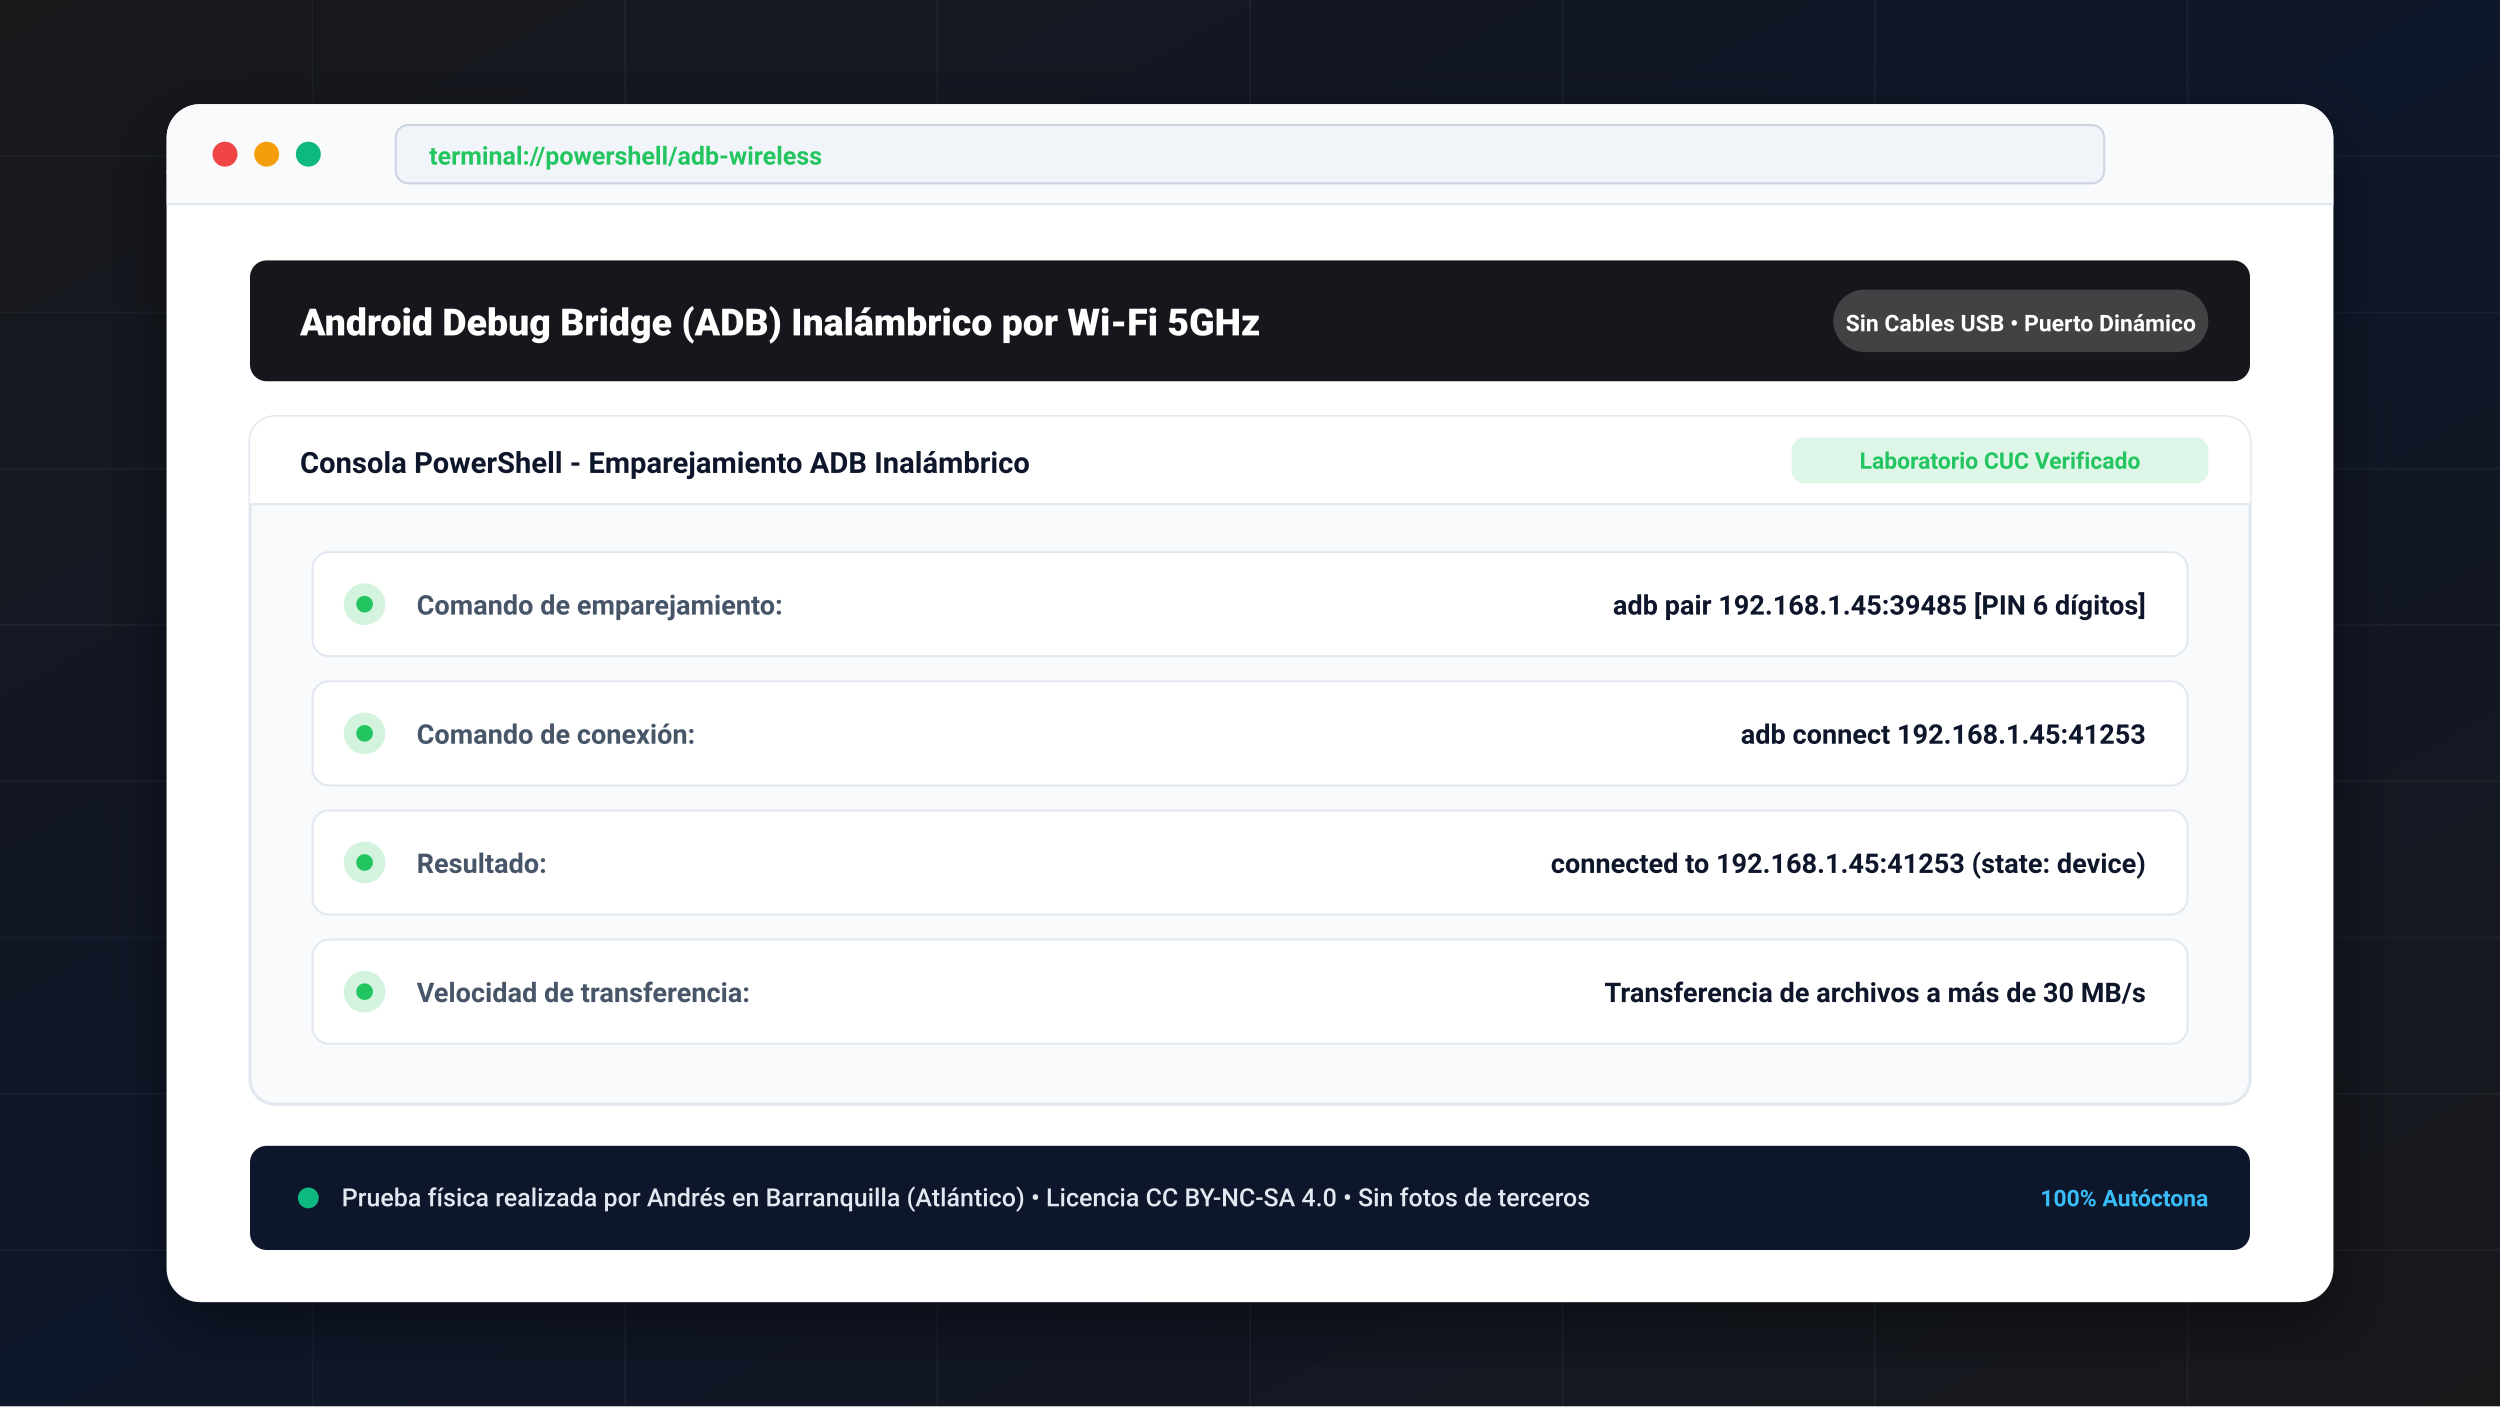
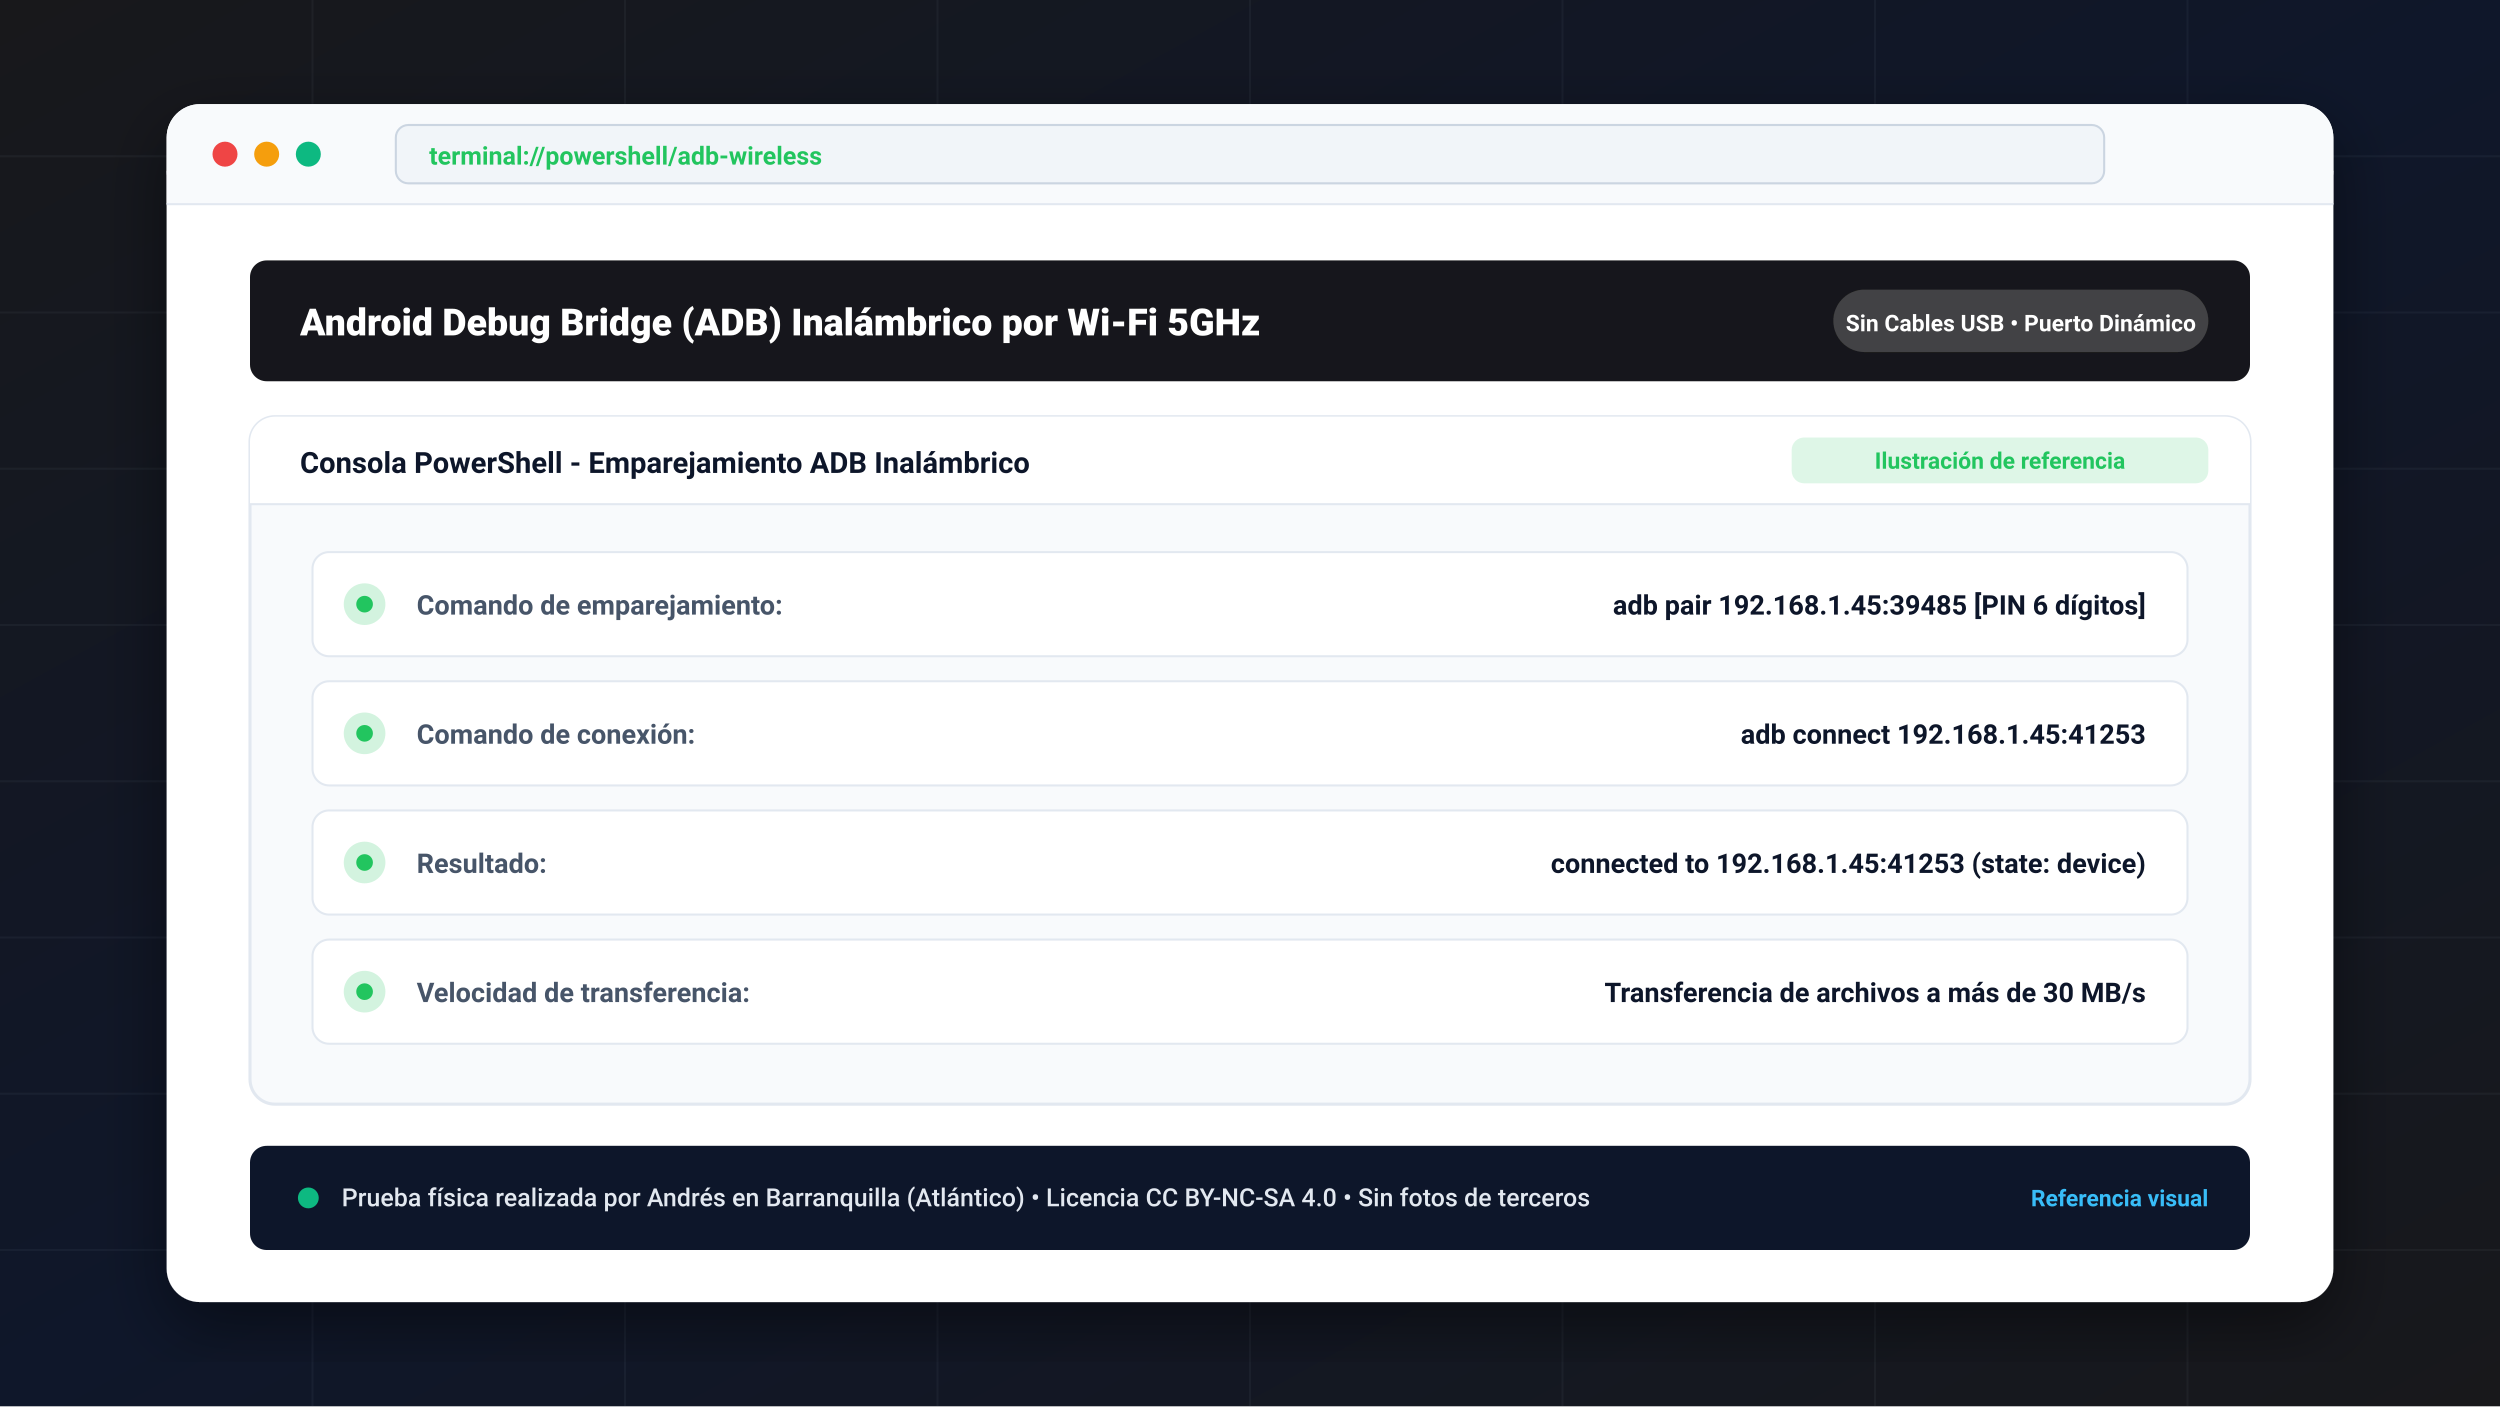
<svg xmlns="http://www.w3.org/2000/svg" viewBox="0 0 1200 675" width="1200" height="675">
  <defs>
    <linearGradient id="bg-grad-adb-wireless-wifi" x1="0%" y1="0%" x2="100%" y2="100%">
      <stop offset="0%" stop-color="#18181b" />
      <stop offset="50%" stop-color="#0f172a" />
      <stop offset="100%" stop-color="#18181b" />
    </linearGradient>
    <filter id="shadow-adb-wireless-wifi" x="-5%" y="-5%" width="110%" height="110%">
      <feDropShadow dx="0" dy="12" stdDeviation="16" flood-color="#000000" flood-opacity="0.45" />
    </filter>
  </defs>
  <rect width="1200" height="675" fill="url(#bg-grad-adb-wireless-wifi)" />
  <g opacity="0.06" stroke="#94a3b8" stroke-width="1">
    <line x1="0" y1="75" x2="1200" y2="75" />
    <line x1="0" y1="150" x2="1200" y2="150" />
    <line x1="0" y1="225" x2="1200" y2="225" />
    <line x1="0" y1="300" x2="1200" y2="300" />
    <line x1="0" y1="375" x2="1200" y2="375" />
    <line x1="0" y1="450" x2="1200" y2="450" />
    <line x1="0" y1="525" x2="1200" y2="525" />
    <line x1="0" y1="600" x2="1200" y2="600" />
    <line x1="150" y1="0" x2="150" y2="675" />
    <line x1="300" y1="0" x2="300" y2="675" />
    <line x1="450" y1="0" x2="450" y2="675" />
    <line x1="600" y1="0" x2="600" y2="675" />
    <line x1="750" y1="0" x2="750" y2="675" />
    <line x1="900" y1="0" x2="900" y2="675" />
    <line x1="1050" y1="0" x2="1050" y2="675" />
  </g>
  <g transform="translate(80, 50)" filter="url(#shadow-adb-wireless-wifi)">
    <rect width="1040" height="575" rx="16" fill="#ffffff" />
    <rect width="1040" height="48" rx="16" fill="#f8fafc" />
    <path d="M0 32 h1040 v16 h-1040 z" fill="#f8fafc" />
    <line x1="0" y1="48" x2="1040" y2="48" stroke="#e2e8f0" stroke-width="1" />
    <circle cx="28" cy="24" r="6" fill="#ef4444" />
    <circle cx="48" cy="24" r="6" fill="#f59e0b" />
    <circle cx="68" cy="24" r="6" fill="#10b981" />
    <rect x="110" y="10" width="820" height="28" rx="6" fill="#f1f5f9" stroke="#cbd5e1" stroke-width="1" />
    <text x="126" y="29" font-family="-apple-system, BlinkMacSystemFont, 'Segoe UI', Roboto, sans-serif" font-size="12" fill="#22c55e" font-weight="600">terminal://powershell/adb-wireless</text>
    <g transform="translate(40, 75)">
      <rect width="960" height="58" rx="8" fill="#18181b" />
      <text x="24" y="36" font-family="-apple-system, BlinkMacSystemFont, 'Segoe UI', Roboto, sans-serif" font-size="18" fill="#ffffff" font-weight="800">Android Debug Bridge (ADB) Inalámbrico por Wi-Fi 5GHz</text>
      <rect x="760" y="14" width="180" height="30" rx="15" fill="#ffffff" opacity="0.18" />
      <text x="850" y="34" font-family="-apple-system, BlinkMacSystemFont, 'Segoe UI', Roboto, sans-serif" font-size="11" fill="#ffffff" font-weight="700" text-anchor="middle">Sin Cables USB • Puerto Dinámico</text>
    </g>
    <g transform="translate(40, 150)">
      <rect width="960" height="330" rx="12" fill="#f8fafc" stroke="#e2e8f0" stroke-width="1.5" />
      <rect width="960" height="42" rx="12" fill="#ffffff" />
      <path d="M0 26 h960 v16 h-960 z" fill="#ffffff" />
      <line x1="0" y1="42" x2="960" y2="42" stroke="#e2e8f0" stroke-width="1" />
      <text x="24" y="27" font-family="-apple-system, BlinkMacSystemFont, 'Segoe UI', Roboto, sans-serif" font-size="14" fill="#0f172a" font-weight="700">Consola PowerShell - Emparejamiento ADB Inalámbrico</text>
      <rect x="740" y="10" width="200" height="22" rx="6" fill="#22c55e" opacity="0.15" />
-       <text x="840" y="25" font-family="-apple-system, BlinkMacSystemFont, 'Segoe UI', Roboto, sans-serif" font-size="11" fill="#22c55e" font-weight="700" text-anchor="middle">Laboratorio CUC Verificado</text>
+       <text x="840" y="25" font-family="-apple-system, BlinkMacSystemFont, 'Segoe UI', Roboto, sans-serif" font-size="11" fill="#22c55e" font-weight="700" text-anchor="middle">Ilustración de referencia</text>
      <g transform="translate(30, 65)">
        <g transform="translate(0, 0)">
          <rect width="900" height="50" rx="8" fill="#ffffff" stroke="#e2e8f0" stroke-width="1" />
          <circle cx="25" cy="25" r="10" fill="#22c55e" opacity="0.2" />
          <circle cx="25" cy="25" r="4" fill="#22c55e" />
          <text x="50" y="30" font-family="-apple-system, BlinkMacSystemFont, 'Segoe UI', Roboto, sans-serif" font-size="13" fill="#475569" font-weight="600">Comando de emparejamiento:</text>
          <text x="880" y="30" font-family="-apple-system, BlinkMacSystemFont, 'Segoe UI', Roboto, sans-serif" font-size="13" fill="#0f172a" font-weight="700" text-anchor="end">adb pair 192.168.1.45:39485 [PIN 6 dígitos]</text>
        </g>
        <g transform="translate(0, 62)">
          <rect width="900" height="50" rx="8" fill="#ffffff" stroke="#e2e8f0" stroke-width="1" />
          <circle cx="25" cy="25" r="10" fill="#22c55e" opacity="0.2" />
          <circle cx="25" cy="25" r="4" fill="#22c55e" />
          <text x="50" y="30" font-family="-apple-system, BlinkMacSystemFont, 'Segoe UI', Roboto, sans-serif" font-size="13" fill="#475569" font-weight="600">Comando de conexión:</text>
          <text x="880" y="30" font-family="-apple-system, BlinkMacSystemFont, 'Segoe UI', Roboto, sans-serif" font-size="13" fill="#0f172a" font-weight="700" text-anchor="end">adb connect 192.168.1.45:41253</text>
        </g>
        <g transform="translate(0, 124)">
          <rect width="900" height="50" rx="8" fill="#ffffff" stroke="#e2e8f0" stroke-width="1" />
          <circle cx="25" cy="25" r="10" fill="#22c55e" opacity="0.2" />
          <circle cx="25" cy="25" r="4" fill="#22c55e" />
          <text x="50" y="30" font-family="-apple-system, BlinkMacSystemFont, 'Segoe UI', Roboto, sans-serif" font-size="13" fill="#475569" font-weight="600">Resultado:</text>
          <text x="880" y="30" font-family="-apple-system, BlinkMacSystemFont, 'Segoe UI', Roboto, sans-serif" font-size="13" fill="#0f172a" font-weight="700" text-anchor="end">connected to 192.168.1.45:41253 (state: device)</text>
        </g>
        <g transform="translate(0, 186)">
          <rect width="900" height="50" rx="8" fill="#ffffff" stroke="#e2e8f0" stroke-width="1" />
          <circle cx="25" cy="25" r="10" fill="#22c55e" opacity="0.2" />
          <circle cx="25" cy="25" r="4" fill="#22c55e" />
          <text x="50" y="30" font-family="-apple-system, BlinkMacSystemFont, 'Segoe UI', Roboto, sans-serif" font-size="13" fill="#475569" font-weight="600">Velocidad de transferencia:</text>
          <text x="880" y="30" font-family="-apple-system, BlinkMacSystemFont, 'Segoe UI', Roboto, sans-serif" font-size="13" fill="#0f172a" font-weight="700" text-anchor="end">Transferencia de archivos a más de 30 MB/s</text>
        </g>
      </g>
    </g>
    <g transform="translate(40, 500)">
      <rect width="960" height="50" rx="8" fill="#0f172a" />
      <circle cx="28" cy="25" r="5" fill="#10b981" />
      <text x="44" y="29" font-family="-apple-system, BlinkMacSystemFont, 'Segoe UI', Roboto, sans-serif" font-size="12" fill="#e2e8f0" font-weight="500">
        Prueba física realizada por Andrés en Barranquilla (Atlántico) • Licencia CC BY-NC-SA 4.0 • Sin fotos de terceros
      </text>
-       <text x="940" y="29" font-family="-apple-system, BlinkMacSystemFont, 'Segoe UI', Roboto, sans-serif" font-size="11" fill="#38bdf8" font-weight="700" text-anchor="end">100% Autóctona</text>
+       <text x="940" y="29" font-family="-apple-system, BlinkMacSystemFont, 'Segoe UI', Roboto, sans-serif" font-size="11" fill="#38bdf8" font-weight="700" text-anchor="end">Referencia visual</text>
    </g>
  </g>
</svg>
